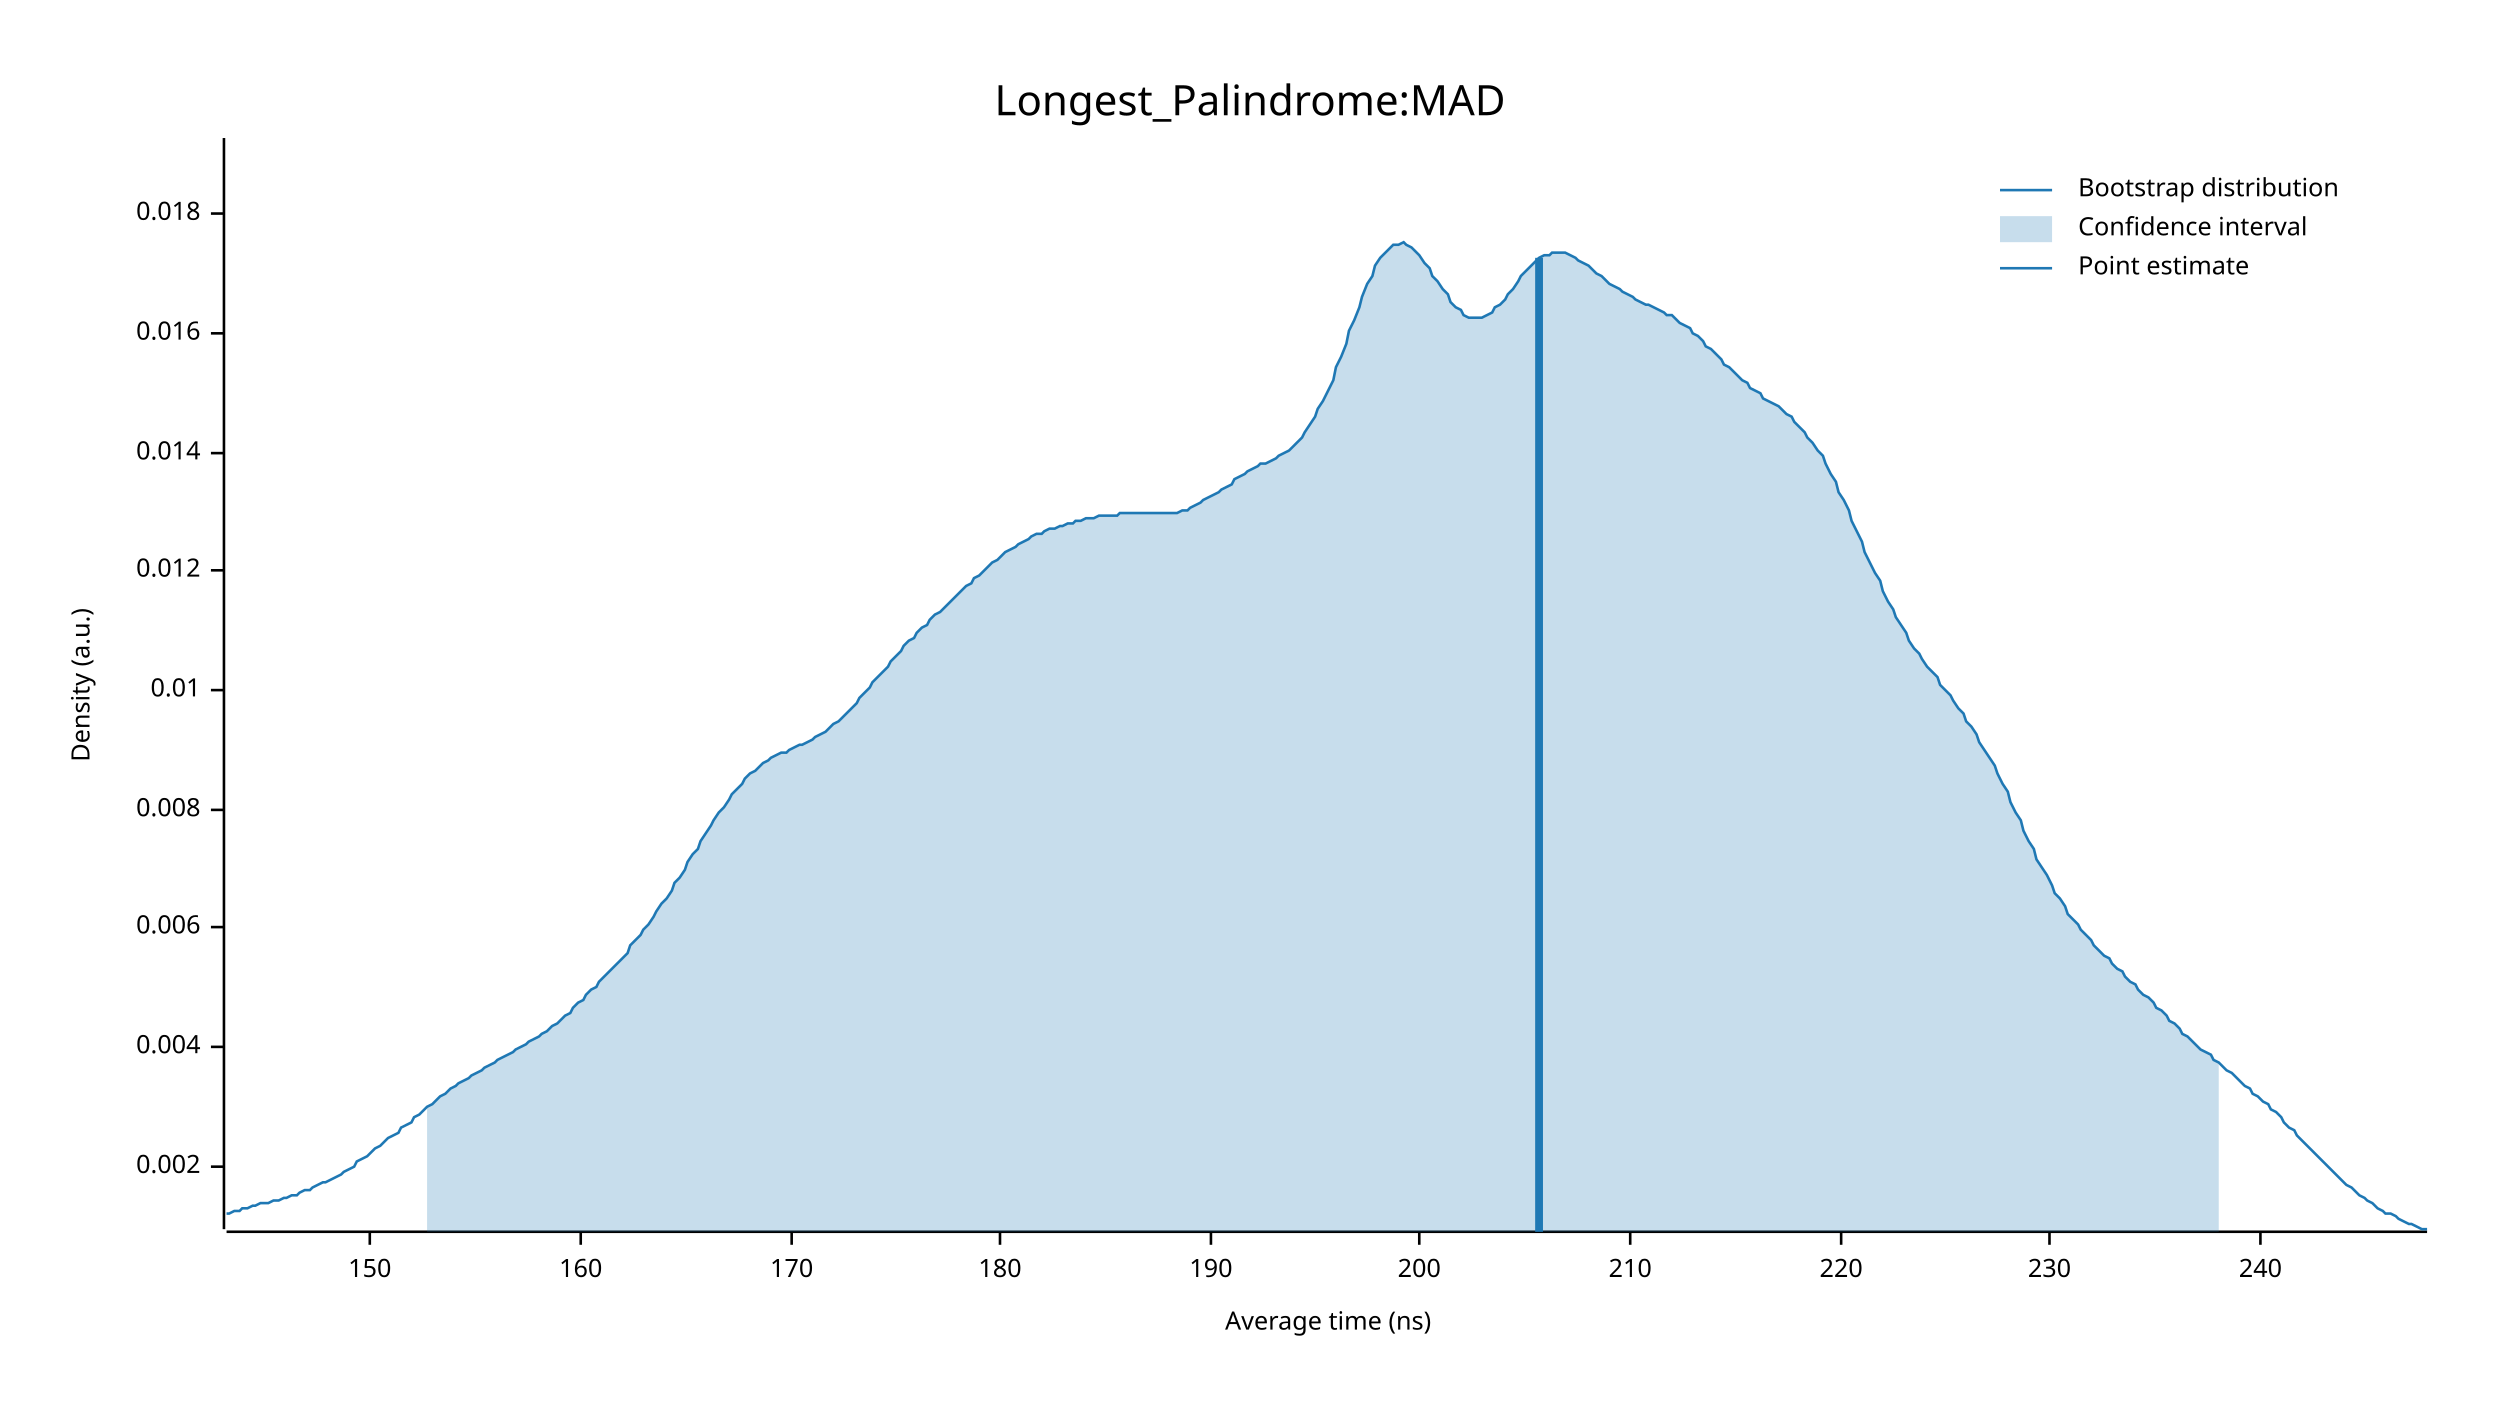
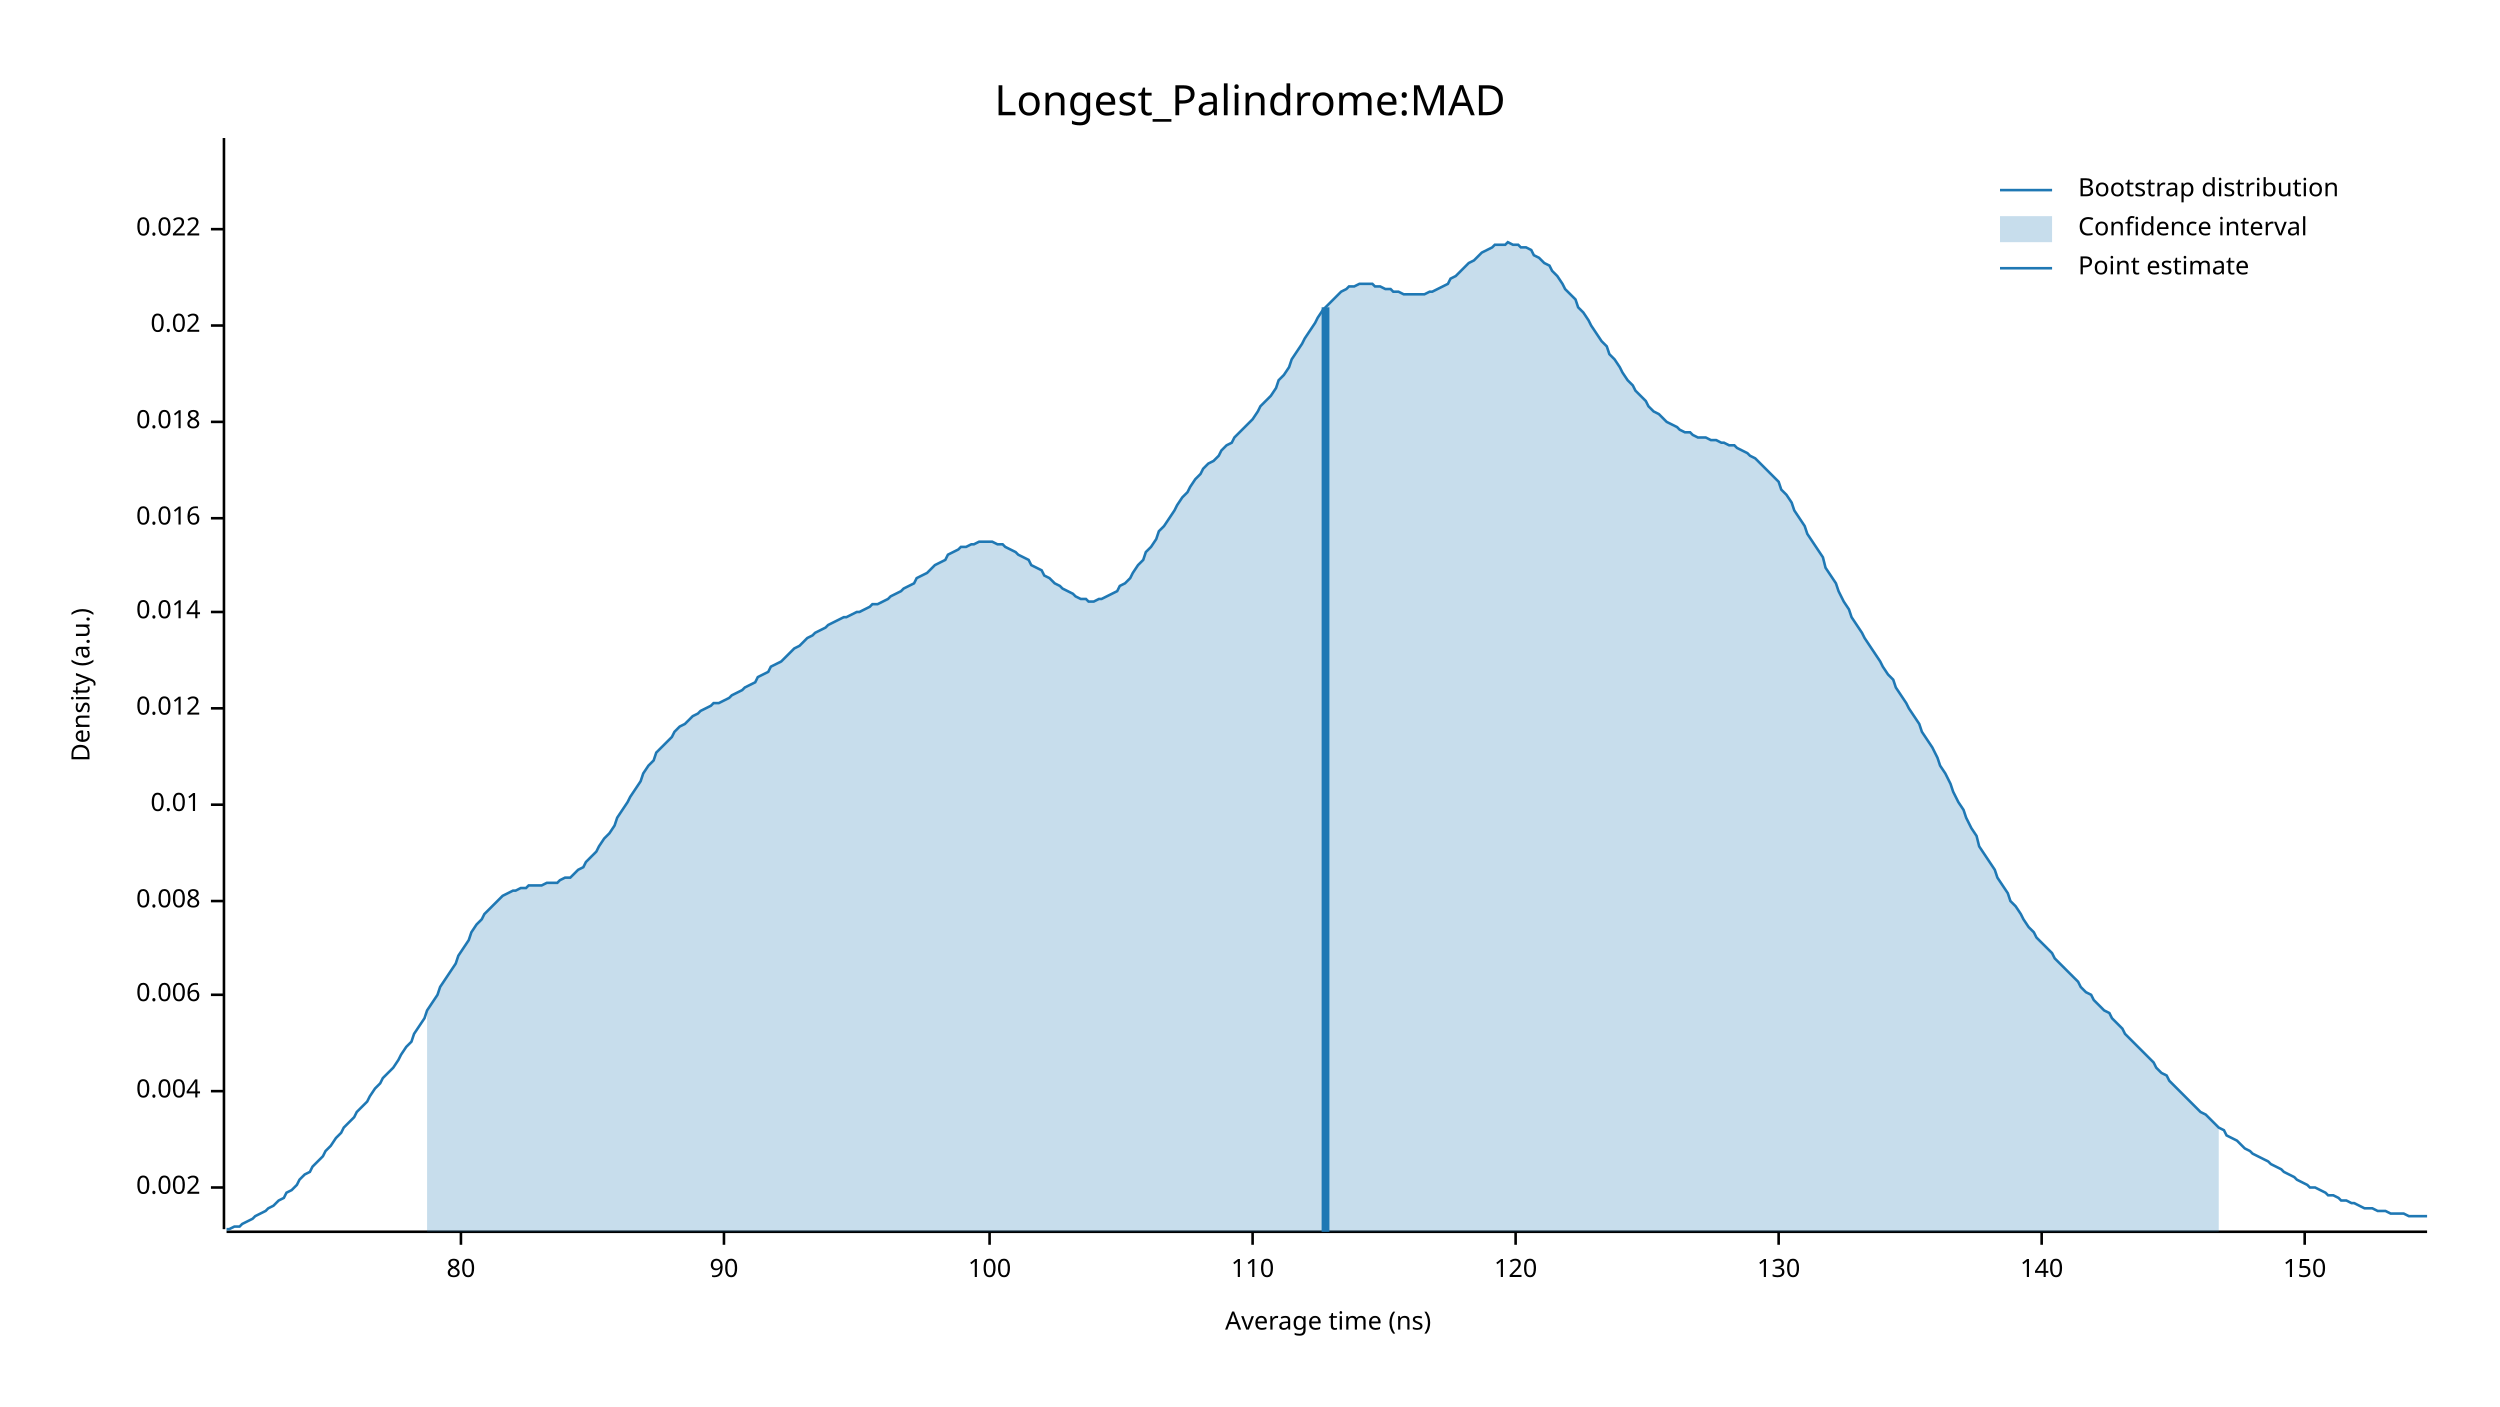
<svg xmlns="http://www.w3.org/2000/svg" width="960" height="540" viewBox="0 0 960 540">
  <text x="480" y="32" dy="0.76em" text-anchor="middle" font-family="sans-serif" font-size="16.129" opacity="1" fill="#000000">
Longest_Palindrome:MAD
</text>
  <text x="27" y="263" dy="0.76em" text-anchor="middle" font-family="sans-serif" font-size="9.677" opacity="1" fill="#000000" transform="rotate(270, 27, 263)">
Density (a.u.)
</text>
  <text x="510" y="513" dy="-0.5ex" text-anchor="middle" font-family="sans-serif" font-size="9.677" opacity="1" fill="#000000">
Average time (ns)
</text>
  <polyline fill="none" opacity="1" stroke="#000000" stroke-width="1" points="86,53 86,472 " />
-   <text x="77" y="448" dy="0.5ex" text-anchor="end" font-family="sans-serif" font-size="9.677" opacity="1" fill="#000000">
+   <text x="77" y="456" dy="0.5ex" text-anchor="end" font-family="sans-serif" font-size="9.677" opacity="1" fill="#000000">
0.002
</text>
-   <polyline fill="none" opacity="1" stroke="#000000" stroke-width="1" points="81,448 86,448 " />
-   <text x="77" y="402" dy="0.5ex" text-anchor="end" font-family="sans-serif" font-size="9.677" opacity="1" fill="#000000">
+   <polyline fill="none" opacity="1" stroke="#000000" stroke-width="1" points="81,456 86,456 " />
+   <text x="77" y="419" dy="0.5ex" text-anchor="end" font-family="sans-serif" font-size="9.677" opacity="1" fill="#000000">
0.004
</text>
-   <polyline fill="none" opacity="1" stroke="#000000" stroke-width="1" points="81,402 86,402 " />
-   <text x="77" y="356" dy="0.5ex" text-anchor="end" font-family="sans-serif" font-size="9.677" opacity="1" fill="#000000">
+   <polyline fill="none" opacity="1" stroke="#000000" stroke-width="1" points="81,419 86,419 " />
+   <text x="77" y="382" dy="0.5ex" text-anchor="end" font-family="sans-serif" font-size="9.677" opacity="1" fill="#000000">
0.006
</text>
-   <polyline fill="none" opacity="1" stroke="#000000" stroke-width="1" points="81,356 86,356 " />
-   <text x="77" y="311" dy="0.5ex" text-anchor="end" font-family="sans-serif" font-size="9.677" opacity="1" fill="#000000">
+   <polyline fill="none" opacity="1" stroke="#000000" stroke-width="1" points="81,382 86,382 " />
+   <text x="77" y="346" dy="0.5ex" text-anchor="end" font-family="sans-serif" font-size="9.677" opacity="1" fill="#000000">
0.008
</text>
-   <polyline fill="none" opacity="1" stroke="#000000" stroke-width="1" points="81,311 86,311 " />
-   <text x="77" y="265" dy="0.5ex" text-anchor="end" font-family="sans-serif" font-size="9.677" opacity="1" fill="#000000">
+   <polyline fill="none" opacity="1" stroke="#000000" stroke-width="1" points="81,346 86,346 " />
+   <text x="77" y="309" dy="0.5ex" text-anchor="end" font-family="sans-serif" font-size="9.677" opacity="1" fill="#000000">
0.01
</text>
-   <polyline fill="none" opacity="1" stroke="#000000" stroke-width="1" points="81,265 86,265 " />
-   <text x="77" y="219" dy="0.5ex" text-anchor="end" font-family="sans-serif" font-size="9.677" opacity="1" fill="#000000">
+   <polyline fill="none" opacity="1" stroke="#000000" stroke-width="1" points="81,309 86,309 " />
+   <text x="77" y="272" dy="0.5ex" text-anchor="end" font-family="sans-serif" font-size="9.677" opacity="1" fill="#000000">
0.012
</text>
-   <polyline fill="none" opacity="1" stroke="#000000" stroke-width="1" points="81,219 86,219 " />
-   <text x="77" y="174" dy="0.5ex" text-anchor="end" font-family="sans-serif" font-size="9.677" opacity="1" fill="#000000">
+   <polyline fill="none" opacity="1" stroke="#000000" stroke-width="1" points="81,272 86,272 " />
+   <text x="77" y="235" dy="0.5ex" text-anchor="end" font-family="sans-serif" font-size="9.677" opacity="1" fill="#000000">
0.014
</text>
-   <polyline fill="none" opacity="1" stroke="#000000" stroke-width="1" points="81,174 86,174 " />
-   <text x="77" y="128" dy="0.5ex" text-anchor="end" font-family="sans-serif" font-size="9.677" opacity="1" fill="#000000">
+   <polyline fill="none" opacity="1" stroke="#000000" stroke-width="1" points="81,235 86,235 " />
+   <text x="77" y="199" dy="0.5ex" text-anchor="end" font-family="sans-serif" font-size="9.677" opacity="1" fill="#000000">
0.016
</text>
-   <polyline fill="none" opacity="1" stroke="#000000" stroke-width="1" points="81,128 86,128 " />
-   <text x="77" y="82" dy="0.5ex" text-anchor="end" font-family="sans-serif" font-size="9.677" opacity="1" fill="#000000">
+   <polyline fill="none" opacity="1" stroke="#000000" stroke-width="1" points="81,199 86,199 " />
+   <text x="77" y="162" dy="0.5ex" text-anchor="end" font-family="sans-serif" font-size="9.677" opacity="1" fill="#000000">
0.018
</text>
-   <polyline fill="none" opacity="1" stroke="#000000" stroke-width="1" points="81,82 86,82 " />
+   <polyline fill="none" opacity="1" stroke="#000000" stroke-width="1" points="81,162 86,162 " />
+   <text x="77" y="125" dy="0.5ex" text-anchor="end" font-family="sans-serif" font-size="9.677" opacity="1" fill="#000000">
+ 0.02
+ </text>
+   <polyline fill="none" opacity="1" stroke="#000000" stroke-width="1" points="81,125 86,125 " />
+   <text x="77" y="88" dy="0.5ex" text-anchor="end" font-family="sans-serif" font-size="9.677" opacity="1" fill="#000000">
+ 0.022
+ </text>
+   <polyline fill="none" opacity="1" stroke="#000000" stroke-width="1" points="81,88 86,88 " />
  <polyline fill="none" opacity="1" stroke="#000000" stroke-width="1" points="87,473 932,473 " />
-   <text x="142" y="483" dy="0.76em" text-anchor="middle" font-family="sans-serif" font-size="9.677" opacity="1" fill="#000000">
+   <text x="177" y="483" dy="0.76em" text-anchor="middle" font-family="sans-serif" font-size="9.677" opacity="1" fill="#000000">
+ 80
+ </text>
+   <polyline fill="none" opacity="1" stroke="#000000" stroke-width="1" points="177,473 177,478 " />
+   <text x="278" y="483" dy="0.76em" text-anchor="middle" font-family="sans-serif" font-size="9.677" opacity="1" fill="#000000">
+ 90
+ </text>
+   <polyline fill="none" opacity="1" stroke="#000000" stroke-width="1" points="278,473 278,478 " />
+   <text x="380" y="483" dy="0.76em" text-anchor="middle" font-family="sans-serif" font-size="9.677" opacity="1" fill="#000000">
+ 100
+ </text>
+   <polyline fill="none" opacity="1" stroke="#000000" stroke-width="1" points="380,473 380,478 " />
+   <text x="481" y="483" dy="0.76em" text-anchor="middle" font-family="sans-serif" font-size="9.677" opacity="1" fill="#000000">
+ 110
+ </text>
+   <polyline fill="none" opacity="1" stroke="#000000" stroke-width="1" points="481,473 481,478 " />
+   <text x="582" y="483" dy="0.76em" text-anchor="middle" font-family="sans-serif" font-size="9.677" opacity="1" fill="#000000">
+ 120
+ </text>
+   <polyline fill="none" opacity="1" stroke="#000000" stroke-width="1" points="582,473 582,478 " />
+   <text x="683" y="483" dy="0.76em" text-anchor="middle" font-family="sans-serif" font-size="9.677" opacity="1" fill="#000000">
+ 130
+ </text>
+   <polyline fill="none" opacity="1" stroke="#000000" stroke-width="1" points="683,473 683,478 " />
+   <text x="784" y="483" dy="0.76em" text-anchor="middle" font-family="sans-serif" font-size="9.677" opacity="1" fill="#000000">
+ 140
+ </text>
+   <polyline fill="none" opacity="1" stroke="#000000" stroke-width="1" points="784,473 784,478 " />
+   <text x="885" y="483" dy="0.76em" text-anchor="middle" font-family="sans-serif" font-size="9.677" opacity="1" fill="#000000">
150
</text>
-   <polyline fill="none" opacity="1" stroke="#000000" stroke-width="1" points="142,473 142,478 " />
-   <text x="223" y="483" dy="0.76em" text-anchor="middle" font-family="sans-serif" font-size="9.677" opacity="1" fill="#000000">
- 160
- </text>
-   <polyline fill="none" opacity="1" stroke="#000000" stroke-width="1" points="223,473 223,478 " />
-   <text x="304" y="483" dy="0.76em" text-anchor="middle" font-family="sans-serif" font-size="9.677" opacity="1" fill="#000000">
- 170
- </text>
-   <polyline fill="none" opacity="1" stroke="#000000" stroke-width="1" points="304,473 304,478 " />
-   <text x="384" y="483" dy="0.76em" text-anchor="middle" font-family="sans-serif" font-size="9.677" opacity="1" fill="#000000">
- 180
- </text>
-   <polyline fill="none" opacity="1" stroke="#000000" stroke-width="1" points="384,473 384,478 " />
-   <text x="465" y="483" dy="0.76em" text-anchor="middle" font-family="sans-serif" font-size="9.677" opacity="1" fill="#000000">
- 190
- </text>
-   <polyline fill="none" opacity="1" stroke="#000000" stroke-width="1" points="465,473 465,478 " />
-   <text x="545" y="483" dy="0.76em" text-anchor="middle" font-family="sans-serif" font-size="9.677" opacity="1" fill="#000000">
- 200
- </text>
-   <polyline fill="none" opacity="1" stroke="#000000" stroke-width="1" points="545,473 545,478 " />
-   <text x="626" y="483" dy="0.76em" text-anchor="middle" font-family="sans-serif" font-size="9.677" opacity="1" fill="#000000">
- 210
- </text>
-   <polyline fill="none" opacity="1" stroke="#000000" stroke-width="1" points="626,473 626,478 " />
-   <text x="707" y="483" dy="0.76em" text-anchor="middle" font-family="sans-serif" font-size="9.677" opacity="1" fill="#000000">
- 220
- </text>
-   <polyline fill="none" opacity="1" stroke="#000000" stroke-width="1" points="707,473 707,478 " />
-   <text x="787" y="483" dy="0.76em" text-anchor="middle" font-family="sans-serif" font-size="9.677" opacity="1" fill="#000000">
- 230
- </text>
-   <polyline fill="none" opacity="1" stroke="#000000" stroke-width="1" points="787,473 787,478 " />
-   <text x="868" y="483" dy="0.76em" text-anchor="middle" font-family="sans-serif" font-size="9.677" opacity="1" fill="#000000">
- 240
- </text>
-   <polyline fill="none" opacity="1" stroke="#000000" stroke-width="1" points="868,473 868,478 " />
-   <polyline fill="none" opacity="1" stroke="#1F78B4" stroke-width="1" points="87,466 88,466 90,465 92,465 93,464 95,464 97,463 98,463 100,462 102,462 103,462 105,461 107,461 109,460 110,460 112,459 114,459 115,458 117,457 119,457 120,456 122,455 124,454 125,454 127,453 129,452 131,451 132,450 134,449 136,448 137,446 139,445 141,444 142,443 144,441 146,440 147,439 149,437 151,436 153,435 154,433 156,432 158,431 159,429 161,428 163,426 164,425 166,424 168,422 169,421 171,420 173,418 175,417 176,416 178,415 180,414 181,413 183,412 185,411 186,410 188,409 190,408 191,407 193,406 195,405 197,404 198,403 200,402 202,401 203,400 205,399 207,398 208,397 210,396 212,394 214,393 215,392 217,390 219,389 220,387 222,385 224,384 225,382 227,380 229,379 230,377 232,375 234,373 236,371 237,370 239,368 241,366 242,363 244,361 246,359 247,357 249,355 251,352 252,350 254,347 256,345 258,342 259,339 261,337 263,334 264,331 266,328 268,326 269,323 271,320 273,317 274,315 276,312 278,310 280,307 281,305 283,303 285,301 286,299 288,297 290,296 291,295 293,293 295,292 296,291 298,290 300,289 302,289 303,288 305,287 307,286 308,286 310,285 312,284 313,283 315,282 317,281 318,280 320,278 322,277 324,275 325,274 327,272 329,270 330,268 332,266 334,264 335,262 337,260 339,258 341,256 342,254 344,252 346,250 347,248 349,246 351,245 352,243 354,241 356,240 357,238 359,236 361,235 363,233 364,232 366,230 368,228 369,227 371,225 373,224 374,222 376,221 378,219 379,218 381,216 383,215 385,213 386,212 388,211 390,210 391,209 393,208 395,207 396,206 398,205 400,205 401,204 403,203 405,203 407,202 408,202 410,201 412,201 413,200 415,200 417,199 418,199 420,199 422,198 423,198 425,198 427,198 429,198 430,197 432,197 434,197 435,197 437,197 439,197 440,197 442,197 444,197 445,197 447,197 449,197 451,197 452,197 454,196 456,196 457,195 459,194 461,193 462,192 464,191 466,190 468,189 469,188 471,187 473,186 474,184 476,183 478,182 479,181 481,180 483,179 484,178 486,178 488,177 490,176 491,175 493,174 495,173 496,172 498,170 500,168 501,166 503,163 505,160 506,157 508,154 510,150 512,146 513,141 515,137 517,132 518,127 520,123 522,118 523,114 525,109 527,106 528,102 530,99 532,97 534,95 535,94 537,94 539,93 540,94 542,95 544,97 545,98 547,101 549,103 550,106 552,108 554,111 556,113 557,116 559,118 561,119 562,121 564,122 566,122 567,122 569,122 571,121 573,120 574,118 576,117 578,115 579,113 581,111 583,108 584,106 586,104 588,102 589,101 591,99 593,98 595,98 596,97 598,97 600,97 601,97 603,98 605,99 606,100 608,101 610,102 611,103 613,105 615,106 617,108 618,109 620,110 622,111 623,112 625,113 627,114 628,115 630,116 632,117 633,117 635,118 637,119 639,120 640,121 642,121 644,123 645,124 647,125 649,126 650,128 652,129 654,131 655,133 657,134 659,136 661,138 662,140 664,141 666,143 667,144 669,146 671,147 672,149 674,150 676,151 677,153 679,154 681,155 683,156 684,157 686,159 688,160 689,162 691,164 693,166 694,168 696,170 698,173 700,175 701,178 703,182 705,185 706,189 708,192 710,196 711,200 713,204 715,208 716,212 718,216 720,220 722,223 723,227 725,231 727,234 728,237 730,240 732,243 733,246 735,249 737,251 738,253 740,256 742,258 744,260 745,263 747,265 749,267 750,269 752,272 754,274 755,277 757,279 759,282 760,285 762,288 764,291 766,294 767,297 769,301 771,304 772,308 774,312 776,315 777,319 779,323 781,326 782,330 784,333 786,336 788,340 789,343 791,345 793,348 794,351 796,353 798,355 799,357 801,359 803,361 804,363 806,365 808,367 810,368 811,370 813,372 815,373 816,375 818,377 820,378 821,380 823,382 825,383 827,385 828,387 830,388 832,390 833,392 835,393 837,395 838,397 840,398 842,400 843,401 845,403 847,404 849,405 850,407 852,408 854,410 855,411 857,412 859,414 860,415 862,417 864,418 865,420 867,421 869,423 871,424 872,426 874,427 876,429 877,431 879,433 881,434 882,436 884,438 886,440 887,441 889,443 891,445 893,447 894,448 896,450 898,452 899,453 901,455 903,456 904,457 906,459 908,460 909,461 911,462 913,464 915,465 916,466 918,466 920,467 921,468 923,469 925,470 926,470 928,471 930,472 932,472 " />
-   <polygon opacity="0.25" fill="#1F78B4" points="164,425 166,424 168,422 169,421 171,420 173,418 175,417 176,416 178,415 180,414 181,413 183,412 185,411 186,410 188,409 190,408 191,407 193,406 195,405 197,404 198,403 200,402 202,401 203,400 205,399 207,398 208,397 210,396 212,394 214,393 215,392 217,390 219,389 220,387 222,385 224,384 225,382 227,380 229,379 230,377 232,375 234,373 236,371 237,370 239,368 241,366 242,363 244,361 246,359 247,357 249,355 251,352 252,350 254,347 256,345 258,342 259,339 261,337 263,334 264,331 266,328 268,326 269,323 271,320 273,317 274,315 276,312 278,310 280,307 281,305 283,303 285,301 286,299 288,297 290,296 291,295 293,293 295,292 296,291 298,290 300,289 302,289 303,288 305,287 307,286 308,286 310,285 312,284 313,283 315,282 317,281 318,280 320,278 322,277 324,275 325,274 327,272 329,270 330,268 332,266 334,264 335,262 337,260 339,258 341,256 342,254 344,252 346,250 347,248 349,246 351,245 352,243 354,241 356,240 357,238 359,236 361,235 363,233 364,232 366,230 368,228 369,227 371,225 373,224 374,222 376,221 378,219 379,218 381,216 383,215 385,213 386,212 388,211 390,210 391,209 393,208 395,207 396,206 398,205 400,205 401,204 403,203 405,203 407,202 408,202 410,201 412,201 413,200 415,200 417,199 418,199 420,199 422,198 423,198 425,198 427,198 429,198 430,197 432,197 434,197 435,197 437,197 439,197 440,197 442,197 444,197 445,197 447,197 449,197 451,197 452,197 454,196 456,196 457,195 459,194 461,193 462,192 464,191 466,190 468,189 469,188 471,187 473,186 474,184 476,183 478,182 479,181 481,180 483,179 484,178 486,178 488,177 490,176 491,175 493,174 495,173 496,172 498,170 500,168 501,166 503,163 505,160 506,157 508,154 510,150 512,146 513,141 515,137 517,132 518,127 520,123 522,118 523,114 525,109 527,106 528,102 530,99 532,97 534,95 535,94 537,94 539,93 540,94 542,95 544,97 545,98 547,101 549,103 550,106 552,108 554,111 556,113 557,116 559,118 561,119 562,121 564,122 566,122 567,122 569,122 571,121 573,120 574,118 576,117 578,115 579,113 581,111 583,108 584,106 586,104 588,102 589,101 591,99 593,98 595,98 596,97 598,97 600,97 601,97 603,98 605,99 606,100 608,101 610,102 611,103 613,105 615,106 617,108 618,109 620,110 622,111 623,112 625,113 627,114 628,115 630,116 632,117 633,117 635,118 637,119 639,120 640,121 642,121 644,123 645,124 647,125 649,126 650,128 652,129 654,131 655,133 657,134 659,136 661,138 662,140 664,141 666,143 667,144 669,146 671,147 672,149 674,150 676,151 677,153 679,154 681,155 683,156 684,157 686,159 688,160 689,162 691,164 693,166 694,168 696,170 698,173 700,175 701,178 703,182 705,185 706,189 708,192 710,196 711,200 713,204 715,208 716,212 718,216 720,220 722,223 723,227 725,231 727,234 728,237 730,240 732,243 733,246 735,249 737,251 738,253 740,256 742,258 744,260 745,263 747,265 749,267 750,269 752,272 754,274 755,277 757,279 759,282 760,285 762,288 764,291 766,294 767,297 769,301 771,304 772,308 774,312 776,315 777,319 779,323 781,326 782,330 784,333 786,336 788,340 789,343 791,345 793,348 794,351 796,353 798,355 799,357 801,359 803,361 804,363 806,365 808,367 810,368 811,370 813,372 815,373 816,375 818,377 820,378 821,380 823,382 825,383 827,385 828,387 830,388 832,390 833,392 835,393 837,395 838,397 840,398 842,400 843,401 845,403 847,404 849,405 850,407 852,408 852,473 164,473 " />
-   <polyline fill="none" opacity="1" stroke="#1F78B4" stroke-width="3" points="591,473 591,99 " />
+   <polyline fill="none" opacity="1" stroke="#000000" stroke-width="1" points="885,473 885,478 " />
+   <polyline fill="none" opacity="1" stroke="#1F78B4" stroke-width="1" points="87,472 88,472 90,471 92,471 93,470 95,469 97,468 98,467 100,466 102,465 103,464 105,463 107,461 109,460 110,458 112,457 114,455 115,453 117,451 119,450 120,448 122,446 124,444 125,442 127,440 129,437 131,435 132,433 134,431 136,429 137,427 139,425 141,423 142,421 144,418 146,416 147,414 149,412 151,410 153,407 154,405 156,402 158,400 159,397 161,394 163,391 164,388 166,385 168,382 169,379 171,376 173,373 175,370 176,367 178,364 180,361 181,358 183,355 185,353 186,351 188,349 190,347 191,346 193,344 195,343 197,342 198,342 200,341 202,341 203,340 205,340 207,340 208,340 210,339 212,339 214,339 215,338 217,337 219,337 220,336 222,334 224,333 225,331 227,329 229,327 230,325 232,322 234,320 236,317 237,314 239,311 241,308 242,306 244,303 246,300 247,297 249,294 251,292 252,289 254,287 256,285 258,283 259,281 261,279 263,278 264,277 266,275 268,274 269,273 271,272 273,271 274,270 276,270 278,269 280,268 281,267 283,266 285,265 286,264 288,263 290,262 291,260 293,259 295,258 296,256 298,255 300,254 302,252 303,251 305,249 307,248 308,247 310,245 312,244 313,243 315,242 317,241 318,240 320,239 322,238 324,237 325,237 327,236 329,235 330,235 332,234 334,233 335,232 337,232 339,231 341,230 342,229 344,228 346,227 347,226 349,225 351,224 352,222 354,221 356,220 357,219 359,217 361,216 363,215 364,213 366,212 368,211 369,210 371,210 373,209 374,209 376,208 378,208 379,208 381,208 383,209 385,209 386,210 388,211 390,212 391,213 393,214 395,215 396,217 398,218 400,219 401,221 403,222 405,224 407,225 408,226 410,227 412,228 413,229 415,230 417,230 418,231 420,231 422,230 423,230 425,229 427,228 429,227 430,225 432,224 434,222 435,220 437,217 439,215 440,212 442,210 444,207 445,204 447,202 449,199 451,196 452,194 454,191 456,189 457,187 459,184 461,182 462,180 464,178 466,177 468,175 469,173 471,171 473,170 474,168 476,166 478,164 479,163 481,161 483,158 484,156 486,154 488,152 490,149 491,146 493,144 495,141 496,138 498,135 500,132 501,130 503,127 505,124 506,122 508,119 510,117 512,115 513,114 515,112 517,111 518,110 520,110 522,109 523,109 525,109 527,109 528,110 530,110 532,111 534,111 535,112 537,112 539,113 540,113 542,113 544,113 545,113 547,113 549,112 550,112 552,111 554,110 556,109 557,107 559,106 561,104 562,103 564,101 566,100 567,99 569,97 571,96 573,95 574,94 576,94 578,94 579,93 581,94 583,94 584,95 586,95 588,96 589,98 591,99 593,101 595,102 596,104 598,106 600,109 601,111 603,113 605,115 606,118 608,120 610,123 611,125 613,128 615,131 617,133 618,136 620,138 622,141 623,143 625,146 627,148 628,150 630,152 632,154 633,156 635,158 637,159 639,161 640,162 642,163 644,164 645,165 647,166 649,166 650,167 652,168 654,168 655,168 657,169 659,169 661,170 662,170 664,171 666,171 667,172 669,173 671,174 672,175 674,176 676,178 677,179 679,181 681,183 683,185 684,188 686,190 688,193 689,196 691,199 693,202 694,205 696,208 698,211 700,214 701,218 703,221 705,224 706,227 708,231 710,234 711,237 713,240 715,243 716,245 718,248 720,251 722,254 723,256 725,259 727,261 728,264 730,267 732,270 733,272 735,275 737,278 738,281 740,284 742,287 744,291 745,294 747,297 749,301 750,304 752,308 754,311 755,314 757,318 759,321 760,325 762,328 764,331 766,334 767,337 769,340 771,343 772,346 774,348 776,351 777,353 779,356 781,358 782,360 784,362 786,364 788,366 789,368 791,370 793,372 794,373 796,375 798,377 799,379 801,381 803,382 804,384 806,386 808,388 810,389 811,391 813,393 815,395 816,397 818,399 820,401 821,402 823,404 825,406 827,408 828,410 830,412 832,413 833,415 835,417 837,419 838,420 840,422 842,424 843,425 845,427 847,428 849,430 850,431 852,433 854,434 855,436 857,437 859,438 860,439 862,441 864,442 865,443 867,444 869,445 871,446 872,447 874,448 876,449 877,450 879,451 881,452 882,453 884,454 886,455 887,456 889,456 891,457 893,458 894,459 896,459 898,460 899,461 901,461 903,462 904,462 906,463 908,464 909,464 911,464 913,465 915,465 916,465 918,466 920,466 921,466 923,466 925,467 926,467 928,467 930,467 932,467 " />
+   <polygon opacity="0.25" fill="#1F78B4" points="164,388 166,385 168,382 169,379 171,376 173,373 175,370 176,367 178,364 180,361 181,358 183,355 185,353 186,351 188,349 190,347 191,346 193,344 195,343 197,342 198,342 200,341 202,341 203,340 205,340 207,340 208,340 210,339 212,339 214,339 215,338 217,337 219,337 220,336 222,334 224,333 225,331 227,329 229,327 230,325 232,322 234,320 236,317 237,314 239,311 241,308 242,306 244,303 246,300 247,297 249,294 251,292 252,289 254,287 256,285 258,283 259,281 261,279 263,278 264,277 266,275 268,274 269,273 271,272 273,271 274,270 276,270 278,269 280,268 281,267 283,266 285,265 286,264 288,263 290,262 291,260 293,259 295,258 296,256 298,255 300,254 302,252 303,251 305,249 307,248 308,247 310,245 312,244 313,243 315,242 317,241 318,240 320,239 322,238 324,237 325,237 327,236 329,235 330,235 332,234 334,233 335,232 337,232 339,231 341,230 342,229 344,228 346,227 347,226 349,225 351,224 352,222 354,221 356,220 357,219 359,217 361,216 363,215 364,213 366,212 368,211 369,210 371,210 373,209 374,209 376,208 378,208 379,208 381,208 383,209 385,209 386,210 388,211 390,212 391,213 393,214 395,215 396,217 398,218 400,219 401,221 403,222 405,224 407,225 408,226 410,227 412,228 413,229 415,230 417,230 418,231 420,231 422,230 423,230 425,229 427,228 429,227 430,225 432,224 434,222 435,220 437,217 439,215 440,212 442,210 444,207 445,204 447,202 449,199 451,196 452,194 454,191 456,189 457,187 459,184 461,182 462,180 464,178 466,177 468,175 469,173 471,171 473,170 474,168 476,166 478,164 479,163 481,161 483,158 484,156 486,154 488,152 490,149 491,146 493,144 495,141 496,138 498,135 500,132 501,130 503,127 505,124 506,122 508,119 510,117 512,115 513,114 515,112 517,111 518,110 520,110 522,109 523,109 525,109 527,109 528,110 530,110 532,111 534,111 535,112 537,112 539,113 540,113 542,113 544,113 545,113 547,113 549,112 550,112 552,111 554,110 556,109 557,107 559,106 561,104 562,103 564,101 566,100 567,99 569,97 571,96 573,95 574,94 576,94 578,94 579,93 581,94 583,94 584,95 586,95 588,96 589,98 591,99 593,101 595,102 596,104 598,106 600,109 601,111 603,113 605,115 606,118 608,120 610,123 611,125 613,128 615,131 617,133 618,136 620,138 622,141 623,143 625,146 627,148 628,150 630,152 632,154 633,156 635,158 637,159 639,161 640,162 642,163 644,164 645,165 647,166 649,166 650,167 652,168 654,168 655,168 657,169 659,169 661,170 662,170 664,171 666,171 667,172 669,173 671,174 672,175 674,176 676,178 677,179 679,181 681,183 683,185 684,188 686,190 688,193 689,196 691,199 693,202 694,205 696,208 698,211 700,214 701,218 703,221 705,224 706,227 708,231 710,234 711,237 713,240 715,243 716,245 718,248 720,251 722,254 723,256 725,259 727,261 728,264 730,267 732,270 733,272 735,275 737,278 738,281 740,284 742,287 744,291 745,294 747,297 749,301 750,304 752,308 754,311 755,314 757,318 759,321 760,325 762,328 764,331 766,334 767,337 769,340 771,343 772,346 774,348 776,351 777,353 779,356 781,358 782,360 784,362 786,364 788,366 789,368 791,370 793,372 794,373 796,375 798,377 799,379 801,381 803,382 804,384 806,386 808,388 810,389 811,391 813,393 815,395 816,397 818,399 820,401 821,402 823,404 825,406 827,408 828,410 830,412 832,413 833,415 835,417 837,419 838,420 840,422 842,424 843,425 845,427 847,428 849,430 850,431 852,433 852,473 164,473 " />
+   <polyline fill="none" opacity="1" stroke="#1F78B4" stroke-width="3" points="509,473 509,118 " />
  <text x="798" y="68" dy="0.76em" text-anchor="start" font-family="sans-serif" font-size="9.677" opacity="1" fill="#000000">
Bootstrap distribution
</text>
  <text x="798" y="83" dy="0.76em" text-anchor="start" font-family="sans-serif" font-size="9.677" opacity="1" fill="#000000">
Confidence interval
</text>
  <text x="798" y="98" dy="0.76em" text-anchor="start" font-family="sans-serif" font-size="9.677" opacity="1" fill="#000000">
Point estimate
</text>
  <polyline fill="none" opacity="1" stroke="#1F78B4" stroke-width="1" points="768,73 788,73 " />
  <rect x="768" y="83" width="20" height="10" opacity="0.25" fill="#1F78B4" stroke="none" />
  <polyline fill="none" opacity="1" stroke="#1F78B4" stroke-width="1" points="768,103 788,103 " />
</svg>
